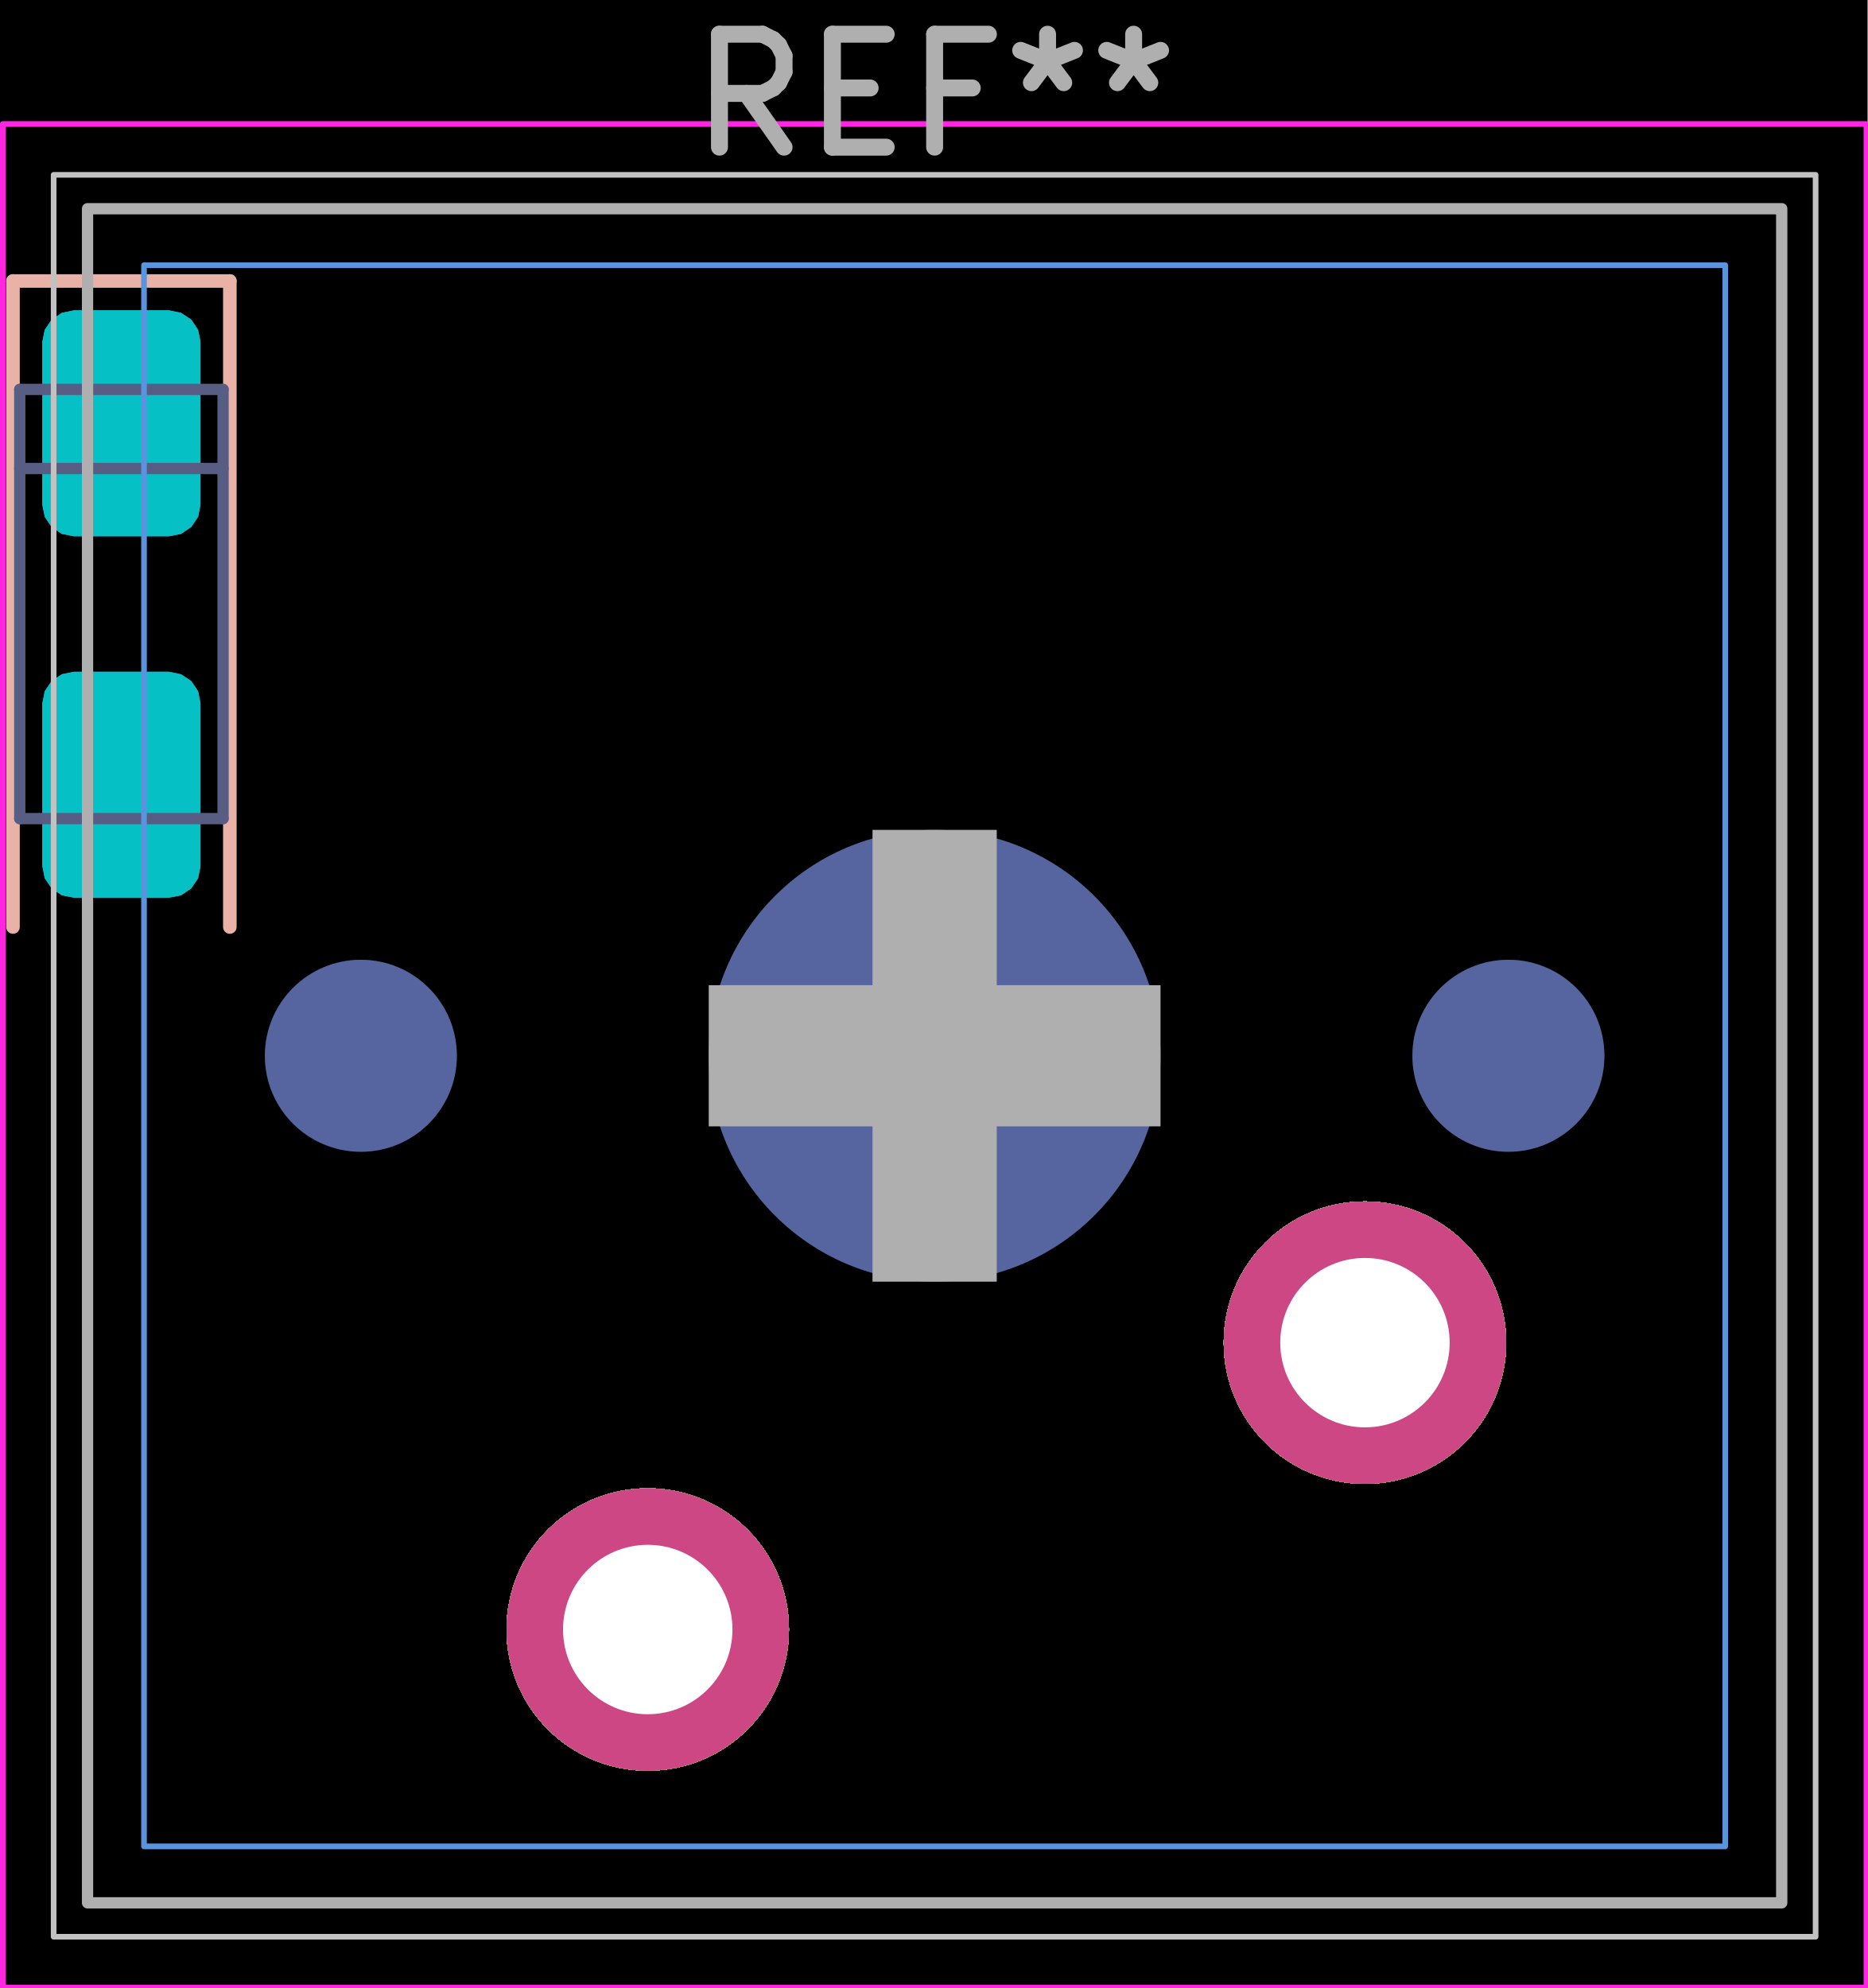
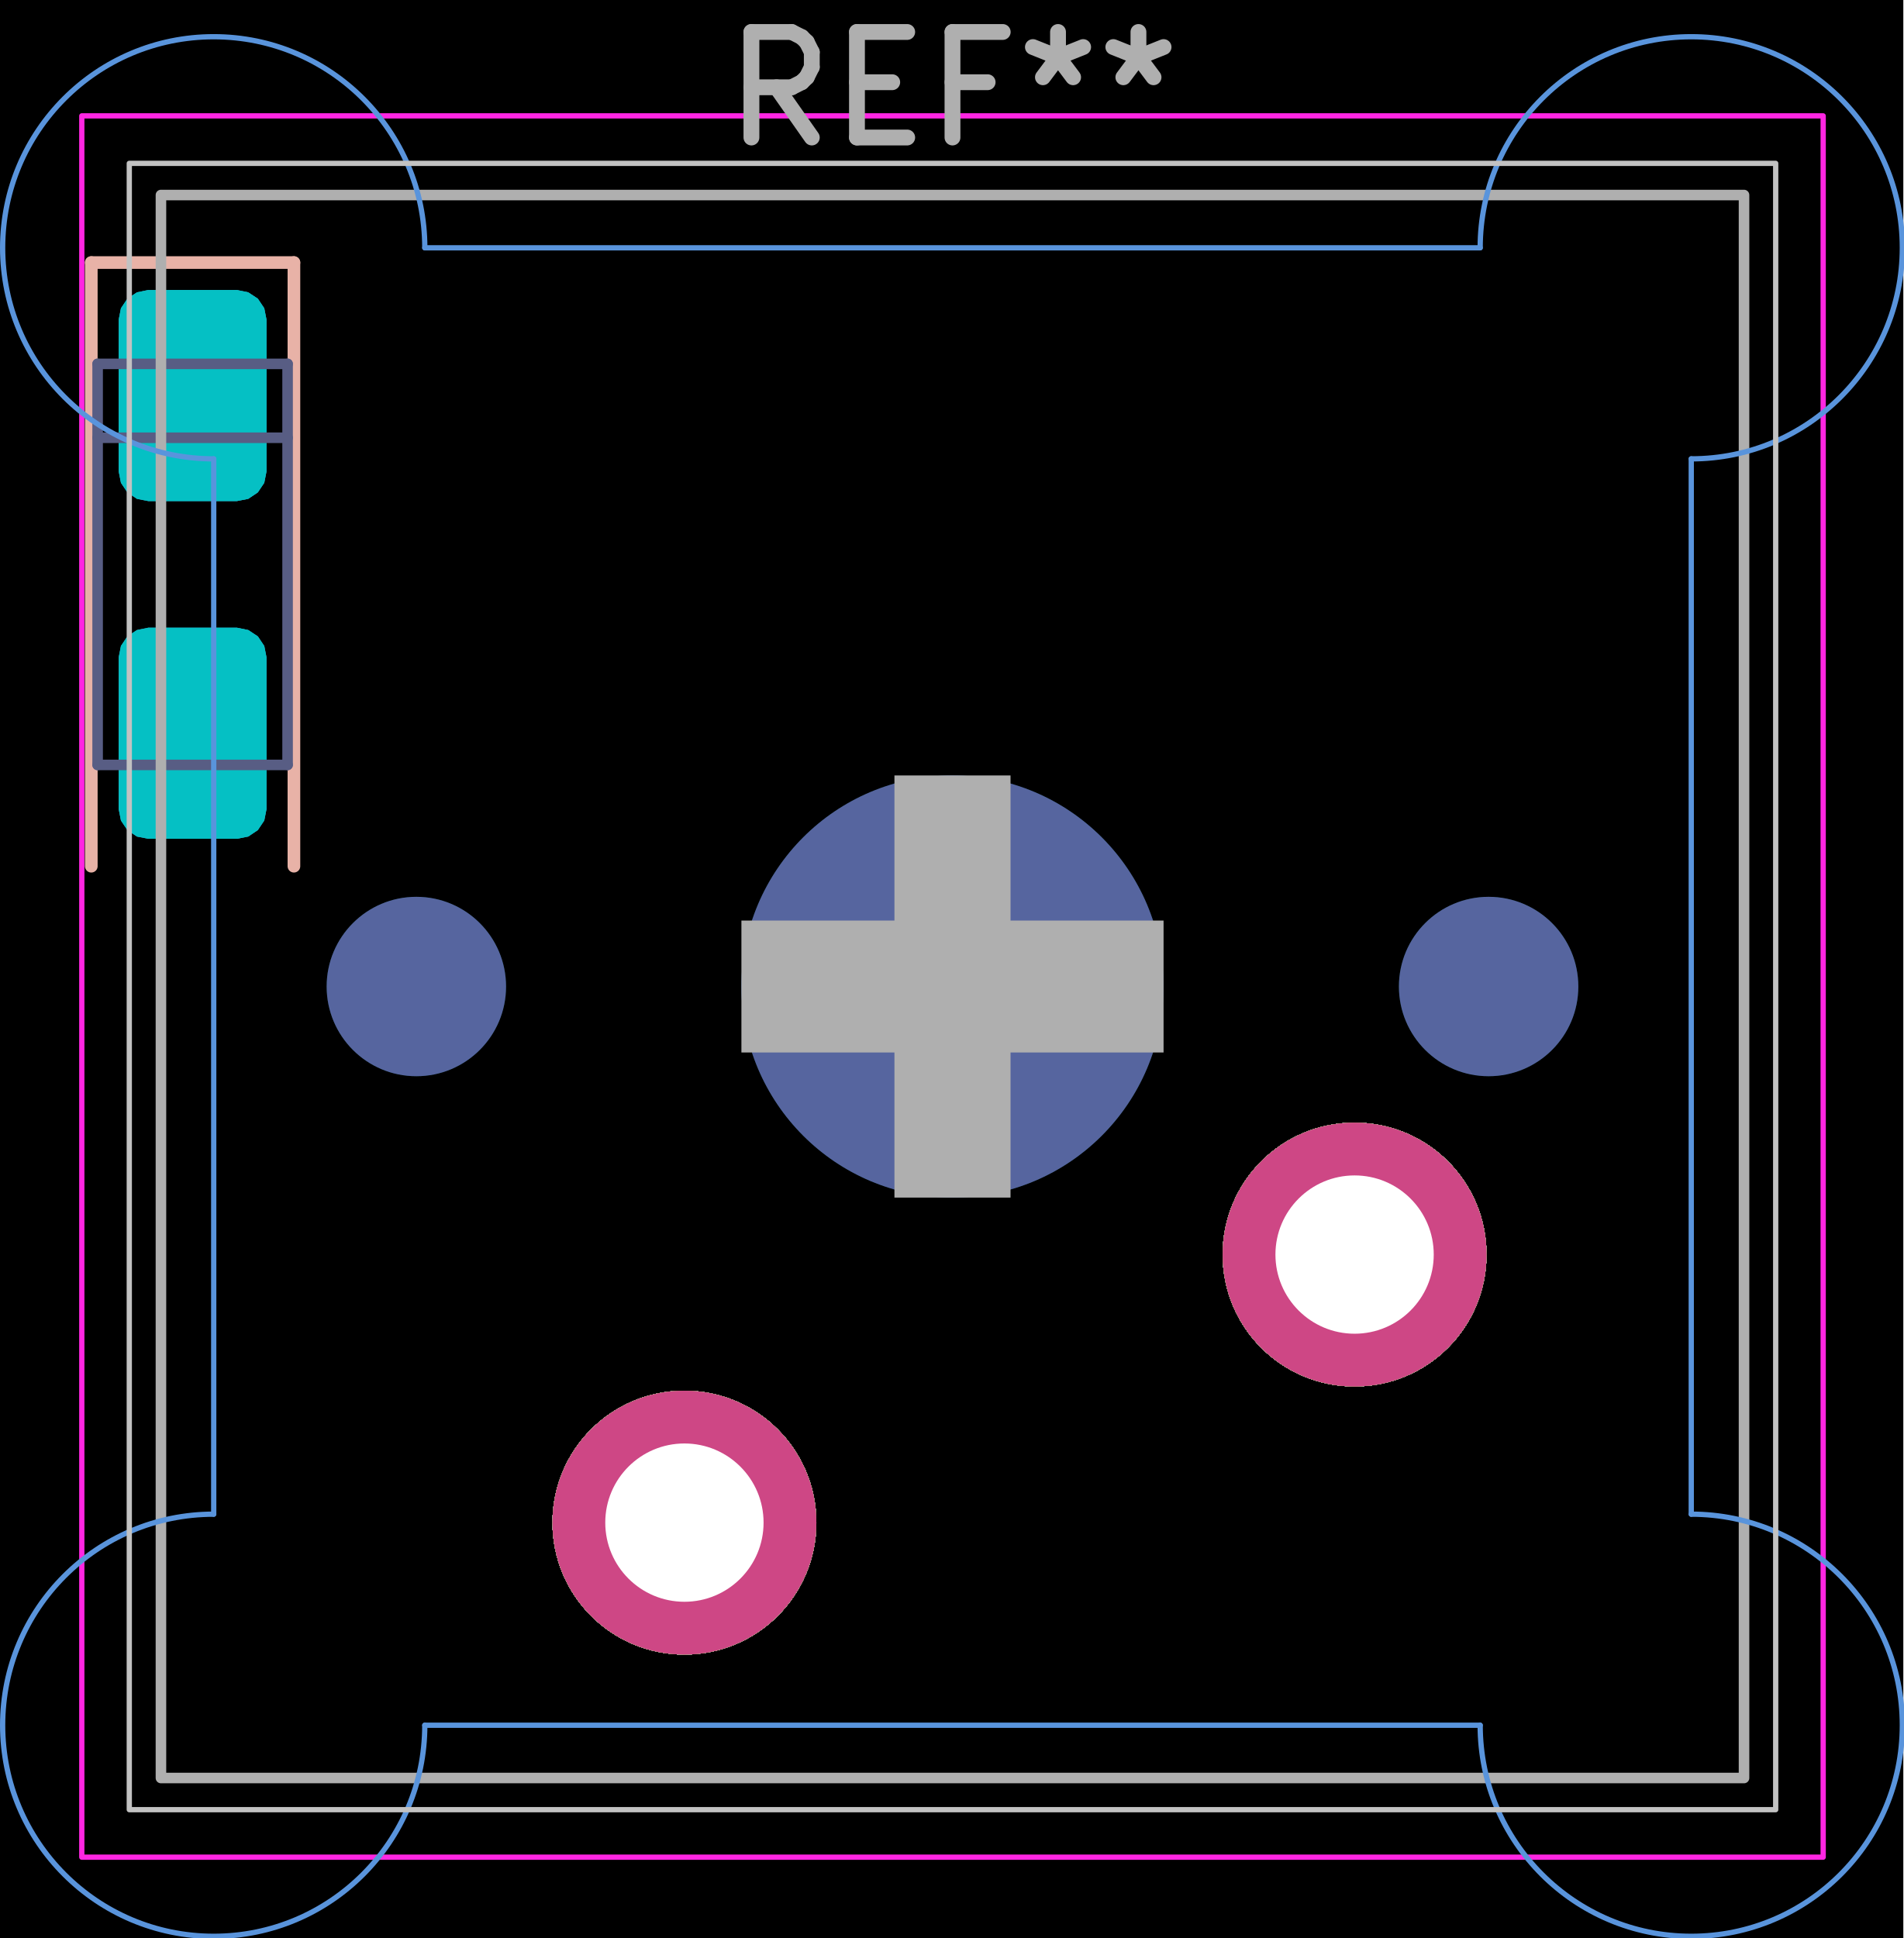
- <svg xmlns="http://www.w3.org/2000/svg" version="1.1" width="100%" height="100%" viewBox="0 0 16.535 17.602" preserveAspectRatio="xMidYMid meet">
+ <svg xmlns="http://www.w3.org/2000/svg" version="1.1" width="100%" height="100%" viewBox="0 0 18.034 18.364" preserveAspectRatio="xMidYMid meet">
  <rect width="100%" height="100%" fill="black" />
  <g style="fill:#000000; fill-opacity:1;stroke:#000000; stroke-opacity:1; stroke-linecap:round; stroke-linejoin:round;" transform="translate(0 0) scale(1 1)">
</g>
  <g style="fill:#4D7FC4; fill-opacity:1; stroke:none;">
-     <circle cx="12.085" cy="11.888" r="1.25" />
-     <circle cx="5.735" cy="14.428" r="1.25" />
-     <path style="fill:#4D7FC4; fill-opacity:1; stroke:none;fill-rule:evenodd;" d="M 0.655,7.948 0.548,7.927 0.457,7.866 0.396,7.775 0.375,7.668 0.375,6.228 0.396,6.121 0.457,6.03 0.548,5.97 0.655,5.948 1.495,5.948 1.602,5.97 1.693,6.03 1.754,6.121 1.775,6.228 1.775,7.668 1.754,7.775 1.693,7.866 1.602,7.927 1.495,7.948 Z" />
-     <path style="fill:#4D7FC4; fill-opacity:1; stroke:none;fill-rule:evenodd;" d="M 0.655,4.748 0.548,4.727 0.457,4.666 0.396,4.575 0.375,4.468 0.375,3.028 0.396,2.921 0.457,2.83 0.548,2.77 0.655,2.748 1.495,2.748 1.602,2.77 1.693,2.83 1.754,2.921 1.775,3.028 1.775,4.468 1.754,4.575 1.693,4.666 1.602,4.727 1.495,4.748 Z" />
+     <circle cx="12.835" cy="11.888" r="1.25" />
+     <circle cx="6.485" cy="14.428" r="1.25" />
+     <path style="fill:#4D7FC4; fill-opacity:1; stroke:none;fill-rule:evenodd;" d="M 1.405,7.948 1.298,7.927 1.207,7.866 1.146,7.775 1.125,7.668 1.125,6.228 1.146,6.121 1.207,6.03 1.298,5.97 1.405,5.948 2.245,5.948 2.352,5.97 2.443,6.03 2.504,6.121 2.525,6.228 2.525,7.668 2.504,7.775 2.443,7.866 2.352,7.927 2.245,7.948 Z" />
+     <path style="fill:#4D7FC4; fill-opacity:1; stroke:none;fill-rule:evenodd;" d="M 1.405,4.748 1.298,4.727 1.207,4.666 1.146,4.575 1.125,4.468 1.125,3.028 1.146,2.921 1.207,2.83 1.298,2.77 1.405,2.748 2.245,2.748 2.352,2.77 2.443,2.83 2.504,2.921 2.525,3.028 2.525,4.468 2.504,4.575 2.443,4.666 2.352,4.727 2.245,4.748 Z" />
  </g>
  <g style="fill:#02FFEE; fill-opacity:0.4; stroke:none;">
-     <circle cx="3.195" cy="9.348" r="0.85" />
-     <circle cx="8.275" cy="9.348" r="2" />
-     <circle cx="13.355" cy="9.348" r="0.85" />
-     <circle cx="12.085" cy="11.888" r="1.25" />
-     <circle cx="5.735" cy="14.428" r="1.25" />
-     <path style="fill:#02FFEE; fill-opacity:0.4; stroke:none;fill-rule:evenodd;" d="M 0.655,7.948 0.548,7.927 0.457,7.866 0.396,7.775 0.375,7.668 0.375,6.228 0.396,6.121 0.457,6.03 0.548,5.97 0.655,5.948 1.495,5.948 1.602,5.97 1.693,6.03 1.754,6.121 1.775,6.228 1.775,7.668 1.754,7.775 1.693,7.866 1.602,7.927 1.495,7.948 Z" />
-     <path style="fill:#02FFEE; fill-opacity:0.4; stroke:none;fill-rule:evenodd;" d="M 0.655,4.748 0.548,4.727 0.457,4.666 0.396,4.575 0.375,4.468 0.375,3.028 0.396,2.921 0.457,2.83 0.548,2.77 0.655,2.748 1.495,2.748 1.602,2.77 1.693,2.83 1.754,2.921 1.775,3.028 1.775,4.468 1.754,4.575 1.693,4.666 1.602,4.727 1.495,4.748 Z" />
-     <path style="fill:#00C2C2; fill-opacity:0.9; stroke:none;fill-rule:evenodd;" d="M 0.655,7.948 0.548,7.927 0.457,7.866 0.396,7.775 0.375,7.668 0.375,6.228 0.396,6.121 0.457,6.03 0.548,5.97 0.655,5.948 1.495,5.948 1.602,5.97 1.693,6.03 1.754,6.121 1.775,6.228 1.775,7.668 1.754,7.775 1.693,7.866 1.602,7.927 1.495,7.948 Z" />
-     <path style="fill:#00C2C2; fill-opacity:0.9; stroke:none;fill-rule:evenodd;" d="M 0.655,4.748 0.548,4.727 0.457,4.666 0.396,4.575 0.375,4.468 0.375,3.028 0.396,2.921 0.457,2.83 0.548,2.77 0.655,2.748 1.495,2.748 1.602,2.77 1.693,2.83 1.754,2.921 1.775,3.028 1.775,4.468 1.754,4.575 1.693,4.666 1.602,4.727 1.495,4.748 Z" />
+     <circle cx="3.945" cy="9.348" r="0.85" />
+     <circle cx="9.025" cy="9.348" r="2" />
+     <circle cx="14.105" cy="9.348" r="0.85" />
+     <circle cx="12.835" cy="11.888" r="1.25" />
+     <circle cx="6.485" cy="14.428" r="1.25" />
+     <path style="fill:#02FFEE; fill-opacity:0.4; stroke:none;fill-rule:evenodd;" d="M 1.405,7.948 1.298,7.927 1.207,7.866 1.146,7.775 1.125,7.668 1.125,6.228 1.146,6.121 1.207,6.03 1.298,5.97 1.405,5.948 2.245,5.948 2.352,5.97 2.443,6.03 2.504,6.121 2.525,6.228 2.525,7.668 2.504,7.775 2.443,7.866 2.352,7.927 2.245,7.948 Z" />
+     <path style="fill:#02FFEE; fill-opacity:0.4; stroke:none;fill-rule:evenodd;" d="M 1.405,4.748 1.298,4.727 1.207,4.666 1.146,4.575 1.125,4.468 1.125,3.028 1.146,2.921 1.207,2.83 1.298,2.77 1.405,2.748 2.245,2.748 2.352,2.77 2.443,2.83 2.504,2.921 2.525,3.028 2.525,4.468 2.504,4.575 2.443,4.666 2.352,4.727 2.245,4.748 Z" />
+     <path style="fill:#00C2C2; fill-opacity:0.9; stroke:none;fill-rule:evenodd;" d="M 1.405,7.948 1.298,7.927 1.207,7.866 1.146,7.775 1.125,7.668 1.125,6.228 1.146,6.121 1.207,6.03 1.298,5.97 1.405,5.948 2.245,5.948 2.352,5.97 2.443,6.03 2.504,6.121 2.525,6.228 2.525,7.668 2.504,7.775 2.443,7.866 2.352,7.927 2.245,7.948 Z" />
+     <path style="fill:#00C2C2; fill-opacity:0.9; stroke:none;fill-rule:evenodd;" d="M 1.405,4.748 1.298,4.727 1.207,4.666 1.146,4.575 1.125,4.468 1.125,3.028 1.146,2.921 1.207,2.83 1.298,2.77 1.405,2.748 2.245,2.748 2.352,2.77 2.443,2.83 2.504,2.921 2.525,3.028 2.525,4.468 2.504,4.575 2.443,4.666 2.352,4.727 2.245,4.748 Z" />
  </g>
  <g style="fill:none;  stroke:#E8B2A7; stroke-width:0.12; stroke-opacity:1;  stroke-linecap:round; stroke-linejoin:round;">
-     <path d="M0.115 2.488 L0.115 8.208 " />
-     <path d="M2.035 2.488 L2.035 8.208 " />
-     <path d="M0.115 2.488 L2.035 2.488 " />
+     <path d="M0.865 2.488 L0.865 8.208 " />
+     <path d="M2.785 2.488 L2.785 8.208 " />
+     <path d="M0.865 2.488 L2.785 2.488 " />
  </g>
  <g style="fill:none;  stroke:#585D84; stroke-width:0.1; stroke-opacity:1;  stroke-linecap:round; stroke-linejoin:round;">
-     <path d="M0.175 3.448 L0.175 7.248 " />
-     <path d="M0.175 7.248 L1.975 7.248 " />
-     <path d="M1.975 7.248 L1.975 3.448 " />
-     <path d="M1.975 3.448 L0.175 3.448 " />
-     <path d="M0.175 4.148 L1.975 4.148 " />
-   </g>
-   <g style="fill:#F2EDA1; fill-opacity:1; stroke:none;">
-     <circle cx="12.085" cy="11.888" r="1.25" />
-     <circle cx="5.735" cy="14.428" r="1.25" />
-   </g>
-   <g style="fill:#E8B2A7; fill-opacity:1; stroke:none;">
-     <circle cx="12.085" cy="11.888" r="1.25" />
-     <circle cx="5.735" cy="14.428" r="1.25" />
-   </g>
-   <g style="fill:#28CCD9; fill-opacity:1; stroke:none;">
-     <circle cx="12.085" cy="11.888" r="1.25" />
-     <circle cx="5.735" cy="14.428" r="1.25" />
-   </g>
-   <g style="fill:#A7A5C6; fill-opacity:1; stroke:none;">
-     <circle cx="12.085" cy="11.888" r="1.25" />
-     <circle cx="5.735" cy="14.428" r="1.25" />
+     <path d="M0.925 3.448 L0.925 7.248 " />
+     <path d="M0.925 7.248 L2.725 7.248 " />
+     <path d="M2.725 7.248 L2.725 3.448 " />
+     <path d="M2.725 3.448 L0.925 3.448 " />
+     <path d="M0.925 4.148 L2.725 4.148 " />
+   </g>
+   <g style="fill:#F2EDA1; fill-opacity:1; stroke:none;">
+     <circle cx="12.835" cy="11.888" r="1.25" />
+     <circle cx="6.485" cy="14.428" r="1.25" />
+   </g>
+   <g style="fill:#E8B2A7; fill-opacity:1; stroke:none;">
+     <circle cx="12.835" cy="11.888" r="1.25" />
+     <circle cx="6.485" cy="14.428" r="1.25" />
+   </g>
+   <g style="fill:#28CCD9; fill-opacity:1; stroke:none;">
+     <circle cx="12.835" cy="11.888" r="1.25" />
+     <circle cx="6.485" cy="14.428" r="1.25" />
+   </g>
+   <g style="fill:#A7A5C6; fill-opacity:1; stroke:none;">
+     <circle cx="12.835" cy="11.888" r="1.25" />
+     <circle cx="6.485" cy="14.428" r="1.25" />
  </g>
  <g style="fill:#F76F8E; fill-opacity:1; stroke:none;">
-     <circle cx="12.085" cy="11.888" r="1.25" />
-     <circle cx="5.735" cy="14.428" r="1.25" />
+     <circle cx="12.835" cy="11.888" r="1.25" />
+     <circle cx="6.485" cy="14.428" r="1.25" />
  </g>
  <g style="fill:#5BC3EB; fill-opacity:1; stroke:none;">
-     <circle cx="12.085" cy="11.888" r="1.25" />
-     <circle cx="5.735" cy="14.428" r="1.25" />
+     <circle cx="12.835" cy="11.888" r="1.25" />
+     <circle cx="6.485" cy="14.428" r="1.25" />
  </g>
  <g style="fill:#ED7C33; fill-opacity:1; stroke:none;">
-     <circle cx="12.085" cy="11.888" r="1.25" />
-     <circle cx="5.735" cy="14.428" r="1.25" />
-   </g>
-   <g style="fill:#F2EDA1; fill-opacity:1; stroke:none;">
-     <circle cx="12.085" cy="11.888" r="1.25" />
-     <circle cx="5.735" cy="14.428" r="1.25" />
-   </g>
-   <g style="fill:#E8B2A7; fill-opacity:1; stroke:none;">
-     <circle cx="12.085" cy="11.888" r="1.25" />
-     <circle cx="5.735" cy="14.428" r="1.25" />
-   </g>
-   <g style="fill:#28CCD9; fill-opacity:1; stroke:none;">
-     <circle cx="12.085" cy="11.888" r="1.25" />
-     <circle cx="5.735" cy="14.428" r="1.25" />
-   </g>
-   <g style="fill:#A7A5C6; fill-opacity:1; stroke:none;">
-     <circle cx="12.085" cy="11.888" r="1.25" />
-     <circle cx="5.735" cy="14.428" r="1.25" />
+     <circle cx="12.835" cy="11.888" r="1.25" />
+     <circle cx="6.485" cy="14.428" r="1.25" />
+   </g>
+   <g style="fill:#F2EDA1; fill-opacity:1; stroke:none;">
+     <circle cx="12.835" cy="11.888" r="1.25" />
+     <circle cx="6.485" cy="14.428" r="1.25" />
+   </g>
+   <g style="fill:#E8B2A7; fill-opacity:1; stroke:none;">
+     <circle cx="12.835" cy="11.888" r="1.25" />
+     <circle cx="6.485" cy="14.428" r="1.25" />
+   </g>
+   <g style="fill:#28CCD9; fill-opacity:1; stroke:none;">
+     <circle cx="12.835" cy="11.888" r="1.25" />
+     <circle cx="6.485" cy="14.428" r="1.25" />
+   </g>
+   <g style="fill:#A7A5C6; fill-opacity:1; stroke:none;">
+     <circle cx="12.835" cy="11.888" r="1.25" />
+     <circle cx="6.485" cy="14.428" r="1.25" />
  </g>
  <g style="fill:#F76F8E; fill-opacity:1; stroke:none;">
-     <circle cx="12.085" cy="11.888" r="1.25" />
-     <circle cx="5.735" cy="14.428" r="1.25" />
+     <circle cx="12.835" cy="11.888" r="1.25" />
+     <circle cx="6.485" cy="14.428" r="1.25" />
  </g>
  <g style="fill:#5BC3EB; fill-opacity:1; stroke:none;">
-     <circle cx="12.085" cy="11.888" r="1.25" />
-     <circle cx="5.735" cy="14.428" r="1.25" />
+     <circle cx="12.835" cy="11.888" r="1.25" />
+     <circle cx="6.485" cy="14.428" r="1.25" />
  </g>
  <g style="fill:#ED7C33; fill-opacity:1; stroke:none;">
-     <circle cx="12.085" cy="11.888" r="1.25" />
-     <circle cx="5.735" cy="14.428" r="1.25" />
-   </g>
-   <g style="fill:#F2EDA1; fill-opacity:1; stroke:none;">
-     <circle cx="12.085" cy="11.888" r="1.25" />
-     <circle cx="5.735" cy="14.428" r="1.25" />
-   </g>
-   <g style="fill:#E8B2A7; fill-opacity:1; stroke:none;">
-     <circle cx="12.085" cy="11.888" r="1.25" />
-     <circle cx="5.735" cy="14.428" r="1.25" />
-   </g>
-   <g style="fill:#28CCD9; fill-opacity:1; stroke:none;">
-     <circle cx="12.085" cy="11.888" r="1.25" />
-     <circle cx="5.735" cy="14.428" r="1.25" />
-   </g>
-   <g style="fill:#A7A5C6; fill-opacity:1; stroke:none;">
-     <circle cx="12.085" cy="11.888" r="1.25" />
-     <circle cx="5.735" cy="14.428" r="1.25" />
+     <circle cx="12.835" cy="11.888" r="1.25" />
+     <circle cx="6.485" cy="14.428" r="1.25" />
+   </g>
+   <g style="fill:#F2EDA1; fill-opacity:1; stroke:none;">
+     <circle cx="12.835" cy="11.888" r="1.25" />
+     <circle cx="6.485" cy="14.428" r="1.25" />
+   </g>
+   <g style="fill:#E8B2A7; fill-opacity:1; stroke:none;">
+     <circle cx="12.835" cy="11.888" r="1.25" />
+     <circle cx="6.485" cy="14.428" r="1.25" />
+   </g>
+   <g style="fill:#28CCD9; fill-opacity:1; stroke:none;">
+     <circle cx="12.835" cy="11.888" r="1.25" />
+     <circle cx="6.485" cy="14.428" r="1.25" />
+   </g>
+   <g style="fill:#A7A5C6; fill-opacity:1; stroke:none;">
+     <circle cx="12.835" cy="11.888" r="1.25" />
+     <circle cx="6.485" cy="14.428" r="1.25" />
  </g>
  <g style="fill:#F76F8E; fill-opacity:1; stroke:none;">
-     <circle cx="12.085" cy="11.888" r="1.25" />
-     <circle cx="5.735" cy="14.428" r="1.25" />
+     <circle cx="12.835" cy="11.888" r="1.25" />
+     <circle cx="6.485" cy="14.428" r="1.25" />
  </g>
  <g style="fill:#5BC3EB; fill-opacity:1; stroke:none;">
-     <circle cx="12.085" cy="11.888" r="1.25" />
-     <circle cx="5.735" cy="14.428" r="1.25" />
+     <circle cx="12.835" cy="11.888" r="1.25" />
+     <circle cx="6.485" cy="14.428" r="1.25" />
  </g>
  <g style="fill:#ED7C33; fill-opacity:1; stroke:none;">
-     <circle cx="12.085" cy="11.888" r="1.25" />
-     <circle cx="5.735" cy="14.428" r="1.25" />
+     <circle cx="12.835" cy="11.888" r="1.25" />
+     <circle cx="6.485" cy="14.428" r="1.25" />
  </g>
  <g style="fill:#8DCB81; fill-opacity:1; stroke:none;">
-     <circle cx="12.085" cy="11.888" r="1.25" />
-     <circle cx="5.735" cy="14.428" r="1.25" />
-   </g>
-   <g style="fill:#F2EDA1; fill-opacity:1; stroke:none;">
-     <circle cx="12.085" cy="11.888" r="1.25" />
-     <circle cx="5.735" cy="14.428" r="1.25" />
-   </g>
-   <g style="fill:#E8B2A7; fill-opacity:1; stroke:none;">
-     <circle cx="12.085" cy="11.888" r="1.25" />
-     <circle cx="5.735" cy="14.428" r="1.25" />
-   </g>
-   <g style="fill:#28CCD9; fill-opacity:1; stroke:none;">
-     <circle cx="12.085" cy="11.888" r="1.25" />
-     <circle cx="5.735" cy="14.428" r="1.25" />
-   </g>
-   <g style="fill:#A7A5C6; fill-opacity:1; stroke:none;">
-     <circle cx="12.085" cy="11.888" r="1.25" />
-     <circle cx="5.735" cy="14.428" r="1.25" />
+     <circle cx="12.835" cy="11.888" r="1.25" />
+     <circle cx="6.485" cy="14.428" r="1.25" />
+   </g>
+   <g style="fill:#F2EDA1; fill-opacity:1; stroke:none;">
+     <circle cx="12.835" cy="11.888" r="1.25" />
+     <circle cx="6.485" cy="14.428" r="1.25" />
+   </g>
+   <g style="fill:#E8B2A7; fill-opacity:1; stroke:none;">
+     <circle cx="12.835" cy="11.888" r="1.25" />
+     <circle cx="6.485" cy="14.428" r="1.25" />
+   </g>
+   <g style="fill:#28CCD9; fill-opacity:1; stroke:none;">
+     <circle cx="12.835" cy="11.888" r="1.25" />
+     <circle cx="6.485" cy="14.428" r="1.25" />
+   </g>
+   <g style="fill:#A7A5C6; fill-opacity:1; stroke:none;">
+     <circle cx="12.835" cy="11.888" r="1.25" />
+     <circle cx="6.485" cy="14.428" r="1.25" />
  </g>
  <g style="fill:#DB628B; fill-opacity:1; stroke:none;">
-     <circle cx="12.085" cy="11.888" r="1.25" />
-     <circle cx="5.735" cy="14.428" r="1.25" />
+     <circle cx="12.835" cy="11.888" r="1.25" />
+     <circle cx="6.485" cy="14.428" r="1.25" />
  </g>
  <g style="fill:#4FCBCB; fill-opacity:1; stroke:none;">
-     <circle cx="12.085" cy="11.888" r="1.25" />
-     <circle cx="5.735" cy="14.428" r="1.25" />
+     <circle cx="12.835" cy="11.888" r="1.25" />
+     <circle cx="6.485" cy="14.428" r="1.25" />
  </g>
  <g style="fill:#CE7D2C; fill-opacity:1; stroke:none;">
-     <circle cx="12.085" cy="11.888" r="1.25" />
-     <circle cx="5.735" cy="14.428" r="1.25" />
+     <circle cx="12.835" cy="11.888" r="1.25" />
+     <circle cx="6.485" cy="14.428" r="1.25" />
  </g>
  <g style="fill:#7FC87F; fill-opacity:1; stroke:none;">
-     <circle cx="12.085" cy="11.888" r="1.25" />
-     <circle cx="5.735" cy="14.428" r="1.25" />
+     <circle cx="12.835" cy="11.888" r="1.25" />
+     <circle cx="6.485" cy="14.428" r="1.25" />
  </g>
  <g style="fill:#C83434; fill-opacity:1; stroke:none;">
-     <circle cx="12.085" cy="11.888" r="1.25" />
-     <circle cx="5.735" cy="14.428" r="1.25" />
+     <circle cx="12.835" cy="11.888" r="1.25" />
+     <circle cx="6.485" cy="14.428" r="1.25" />
  </g>
  <g style="fill:#D864FF; fill-opacity:0.4; stroke:none;">
-     <circle cx="3.195" cy="9.348" r="0.85" />
-     <circle cx="8.275" cy="9.348" r="2" />
-     <circle cx="13.355" cy="9.348" r="0.85" />
-     <circle cx="12.085" cy="11.888" r="1.25" />
-     <circle cx="5.735" cy="14.428" r="1.25" />
-     <path style="fill:none;  stroke:#FF26E2; stroke-width:0.05; stroke-opacity:1;  stroke-linecap:round; stroke-linejoin:round;fill:none" d="M 0.025,1.098 16.525,1.098 16.525,17.598 0.025,17.598 Z" />
+     <circle cx="3.945" cy="9.348" r="0.85" />
+     <circle cx="9.025" cy="9.348" r="2" />
+     <circle cx="14.105" cy="9.348" r="0.85" />
+     <circle cx="12.835" cy="11.888" r="1.25" />
+     <circle cx="6.485" cy="14.428" r="1.25" />
+     <path style="fill:none;  stroke:#FF26E2; stroke-width:0.05; stroke-opacity:1;  stroke-linecap:round; stroke-linejoin:round;fill:none" d="M 0.775,1.098 17.275,1.098 17.275,17.598 0.775,17.598 Z" />
  </g>
  <g style="fill:none;  stroke:#AFAFAF; stroke-width:0.15; stroke-opacity:1;  stroke-linecap:round; stroke-linejoin:round;">
-     <text x="8.275" y="1.348" textLength="4.536" font-size="1.333" lengthAdjust="spacingAndGlyphs" text-anchor="middle" opacity="0" stroke-opacity="0">REF**</text>
+     <text x="9.025" y="1.348" textLength="4.536" font-size="1.333" lengthAdjust="spacingAndGlyphs" text-anchor="middle" opacity="0" stroke-opacity="0">REF**</text>
    <g class="stroked-text">
-       <path d="M6.942 1.303 L6.608 0.827 " />
-       <path d="M6.37 1.303 L6.37 0.303 " />
-       <path d="M6.37 0.303 L6.751 0.303 " />
-       <path d="M6.751 0.303 L6.846 0.351 " />
-       <path d="M6.846 0.351 L6.894 0.398 " />
-       <path d="M6.894 0.398 L6.942 0.494 " />
-       <path d="M6.942 0.494 L6.942 0.636 " />
-       <path d="M6.942 0.636 L6.894 0.732 " />
-       <path d="M6.894 0.732 L6.846 0.779 " />
-       <path d="M6.846 0.779 L6.751 0.827 " />
-       <path d="M6.751 0.827 L6.37 0.827 " />
-       <path d="M7.37 0.779 L7.704 0.779 " />
-       <path d="M7.846 1.303 L7.37 1.303 " />
-       <path d="M7.37 1.303 L7.37 0.303 " />
-       <path d="M7.37 0.303 L7.846 0.303 " />
-       <path d="M8.608 0.779 L8.275 0.779 " />
-       <path d="M8.275 1.303 L8.275 0.303 " />
-       <path d="M8.275 0.303 L8.751 0.303 " />
-       <path d="M9.275 0.303 L9.275 0.541 " />
-       <path d="M9.037 0.446 L9.275 0.541 " />
-       <path d="M9.275 0.541 L9.513 0.446 " />
-       <path d="M9.132 0.732 L9.275 0.541 " />
-       <path d="M9.275 0.541 L9.418 0.732 " />
-       <path d="M10.037 0.303 L10.037 0.541 " />
-       <path d="M9.799 0.446 L10.037 0.541 " />
-       <path d="M10.037 0.541 L10.275 0.446 " />
-       <path d="M9.894 0.732 L10.037 0.541 " />
-       <path d="M10.037 0.541 L10.18 0.732 " />
+       <path d="M7.692 1.303 L7.358 0.827 " />
+       <path d="M7.12 1.303 L7.12 0.303 " />
+       <path d="M7.12 0.303 L7.501 0.303 " />
+       <path d="M7.501 0.303 L7.596 0.351 " />
+       <path d="M7.596 0.351 L7.644 0.398 " />
+       <path d="M7.644 0.398 L7.692 0.494 " />
+       <path d="M7.692 0.494 L7.692 0.636 " />
+       <path d="M7.692 0.636 L7.644 0.732 " />
+       <path d="M7.644 0.732 L7.596 0.779 " />
+       <path d="M7.596 0.779 L7.501 0.827 " />
+       <path d="M7.501 0.827 L7.12 0.827 " />
+       <path d="M8.12 0.779 L8.454 0.779 " />
+       <path d="M8.596 1.303 L8.12 1.303 " />
+       <path d="M8.12 1.303 L8.12 0.303 " />
+       <path d="M8.12 0.303 L8.596 0.303 " />
+       <path d="M9.358 0.779 L9.025 0.779 " />
+       <path d="M9.025 1.303 L9.025 0.303 " />
+       <path d="M9.025 0.303 L9.501 0.303 " />
+       <path d="M10.025 0.303 L10.025 0.541 " />
+       <path d="M9.787 0.446 L10.025 0.541 " />
+       <path d="M10.025 0.541 L10.263 0.446 " />
+       <path d="M9.882 0.732 L10.025 0.541 " />
+       <path d="M10.025 0.541 L10.168 0.732 " />
+       <path d="M10.787 0.303 L10.787 0.541 " />
+       <path d="M10.549 0.446 L10.787 0.541 " />
+       <path d="M10.787 0.541 L11.025 0.446 " />
+       <path d="M10.644 0.732 L10.787 0.541 " />
+       <path d="M10.787 0.541 L10.93 0.732 " />
    </g>
-     <path style="fill:none;  stroke:#AFAFAF; stroke-width:0.1; stroke-opacity:1;  stroke-linecap:round; stroke-linejoin:round;fill:none" d="M 0.775,1.848 15.775,1.848 15.775,16.848 0.775,16.848 Z" />
-     <path style="fill:#AFAFAF; fill-opacity:1; stroke:none;fill-rule:evenodd;" d="M 8.825,8.723 10.275,8.723 10.275,9.973 8.825,9.973 8.825,11.348 7.725,11.348 7.725,9.973 6.275,9.973 6.275,8.723 7.725,8.723 7.725,7.348 8.825,7.348 Z" />
-     <path style="fill:none;  stroke:#5994DC; stroke-width:0.05; stroke-opacity:1;  stroke-linecap:round; stroke-linejoin:round;fill:none" d="M 1.275,2.348 15.275,2.348 15.275,16.348 1.275,16.348 Z" />
-     <path style="fill:none;  stroke:#C2C2C2; stroke-width:0.05; stroke-opacity:1;  stroke-linecap:round; stroke-linejoin:round;fill:none" d="M 0.475,1.548 16.075,1.548 16.075,17.148 0.475,17.148 Z" />
+     <path style="fill:none;  stroke:#AFAFAF; stroke-width:0.1; stroke-opacity:1;  stroke-linecap:round; stroke-linejoin:round;fill:none" d="M 1.525,1.848 16.525,1.848 16.525,16.848 1.525,16.848 Z" />
+     <path style="fill:#AFAFAF; fill-opacity:1; stroke:none;fill-rule:evenodd;" d="M 9.575,8.723 11.025,8.723 11.025,9.973 9.575,9.973 9.575,11.348 8.475,11.348 8.475,9.973 7.025,9.973 7.025,8.723 8.475,8.723 8.475,7.348 9.575,7.348 Z" />
+   </g>
+   <g style="fill:none;  stroke:#5994DC; stroke-width:0.05; stroke-opacity:1;  stroke-linecap:round; stroke-linejoin:round;">
+     <path d="M4.025 2.348 L14.025 2.348 " />
+     <path d="M16.025 4.348 L16.025 14.348 " />
+     <path d="M14.025 16.348 L4.025 16.348 " />
+     <path d="M2.025 14.348 L2.025 4.348 " />
+     <path d="M16.025 4.348 A2 2 0.0 1 0 14.025 2.348" />
+     <path d="M14.025 16.348 A2 2 0.0 1 0 16.025 14.348" />
+     <path d="M2.025 14.348 A2 2 0.0 1 0 4.025 16.348" />
+     <path d="M4.025 2.348 A2 2 0.0 1 0 2.025 4.348" />
+     <path style="fill:none;  stroke:#C2C2C2; stroke-width:0.05; stroke-opacity:1;  stroke-linecap:round; stroke-linejoin:round;fill:none" d="M 1.225,1.548 16.825,1.548 16.825,17.148 1.225,17.148 Z" />
  </g>
  <g style="fill:#FFFFFF; fill-opacity:1; stroke:none;">
-     <circle cx="12.085" cy="11.888" r="0.75" />
+     <circle cx="12.835" cy="11.888" r="0.75" />
  </g>
  <g style="fill:#FFFFFF; fill-opacity:1; stroke:none;">
-     <circle cx="5.735" cy="14.428" r="0.75" />
+     <circle cx="6.485" cy="14.428" r="0.75" />
  </g>
</svg>
